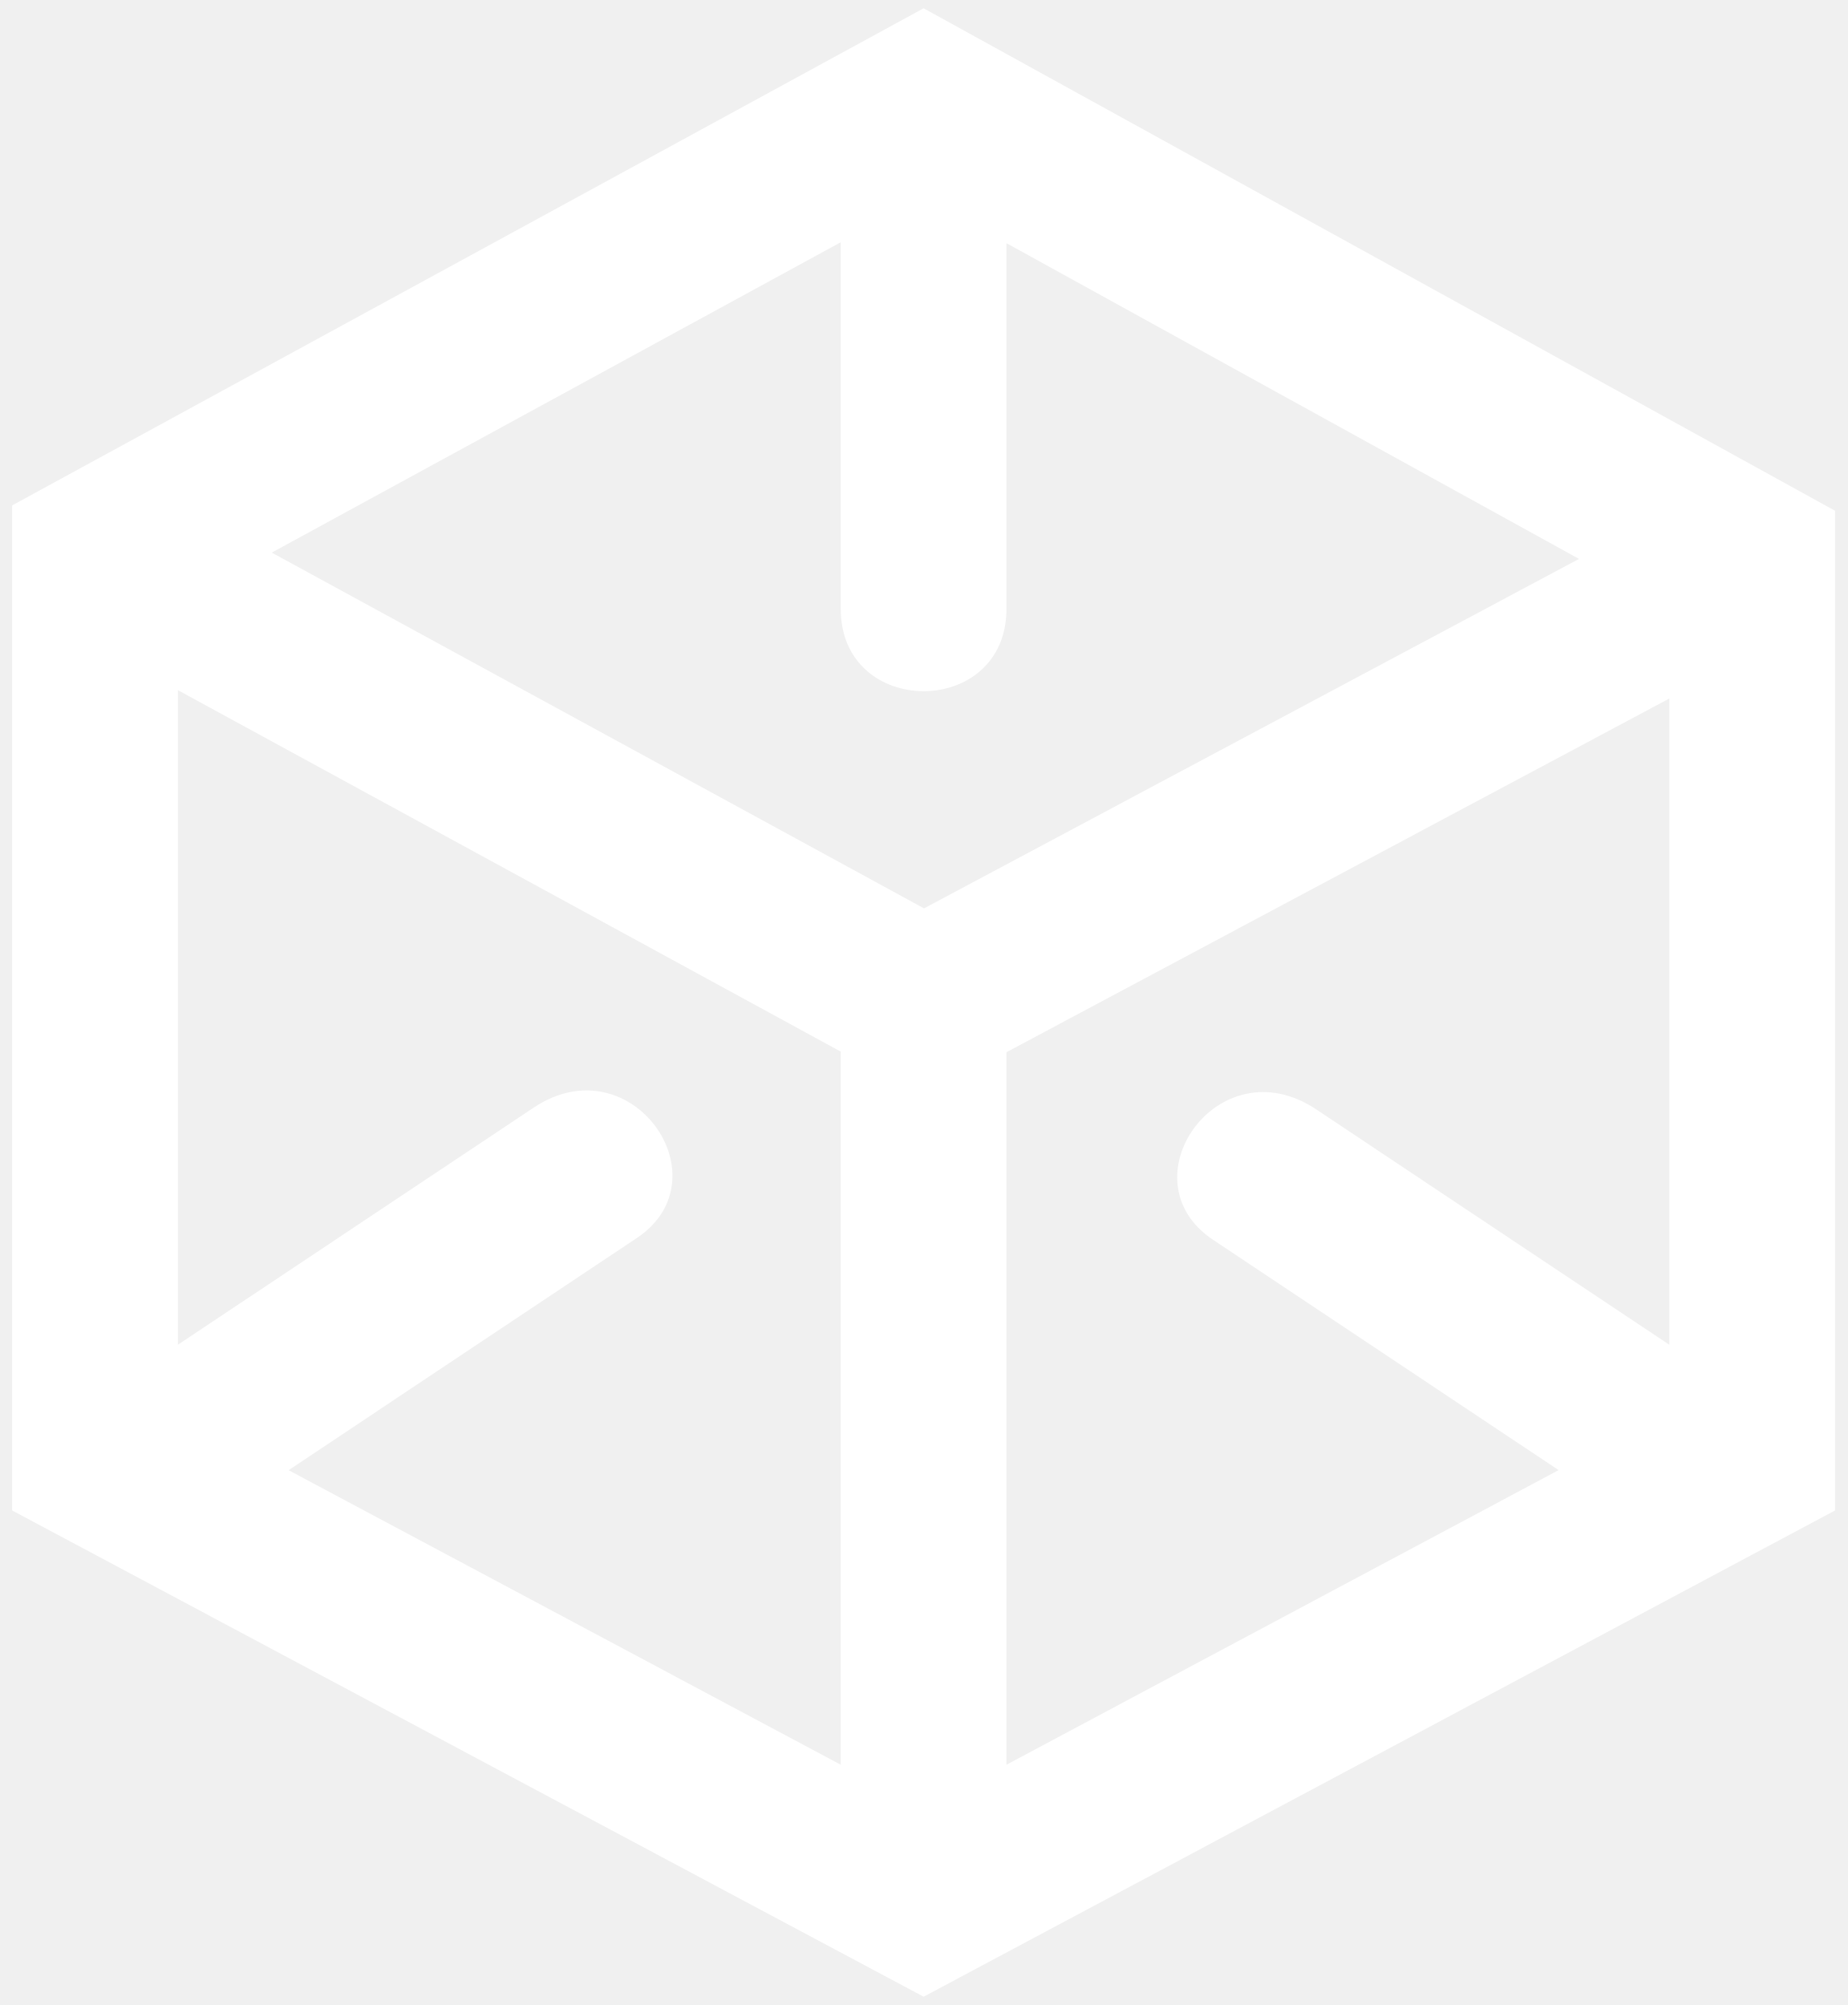
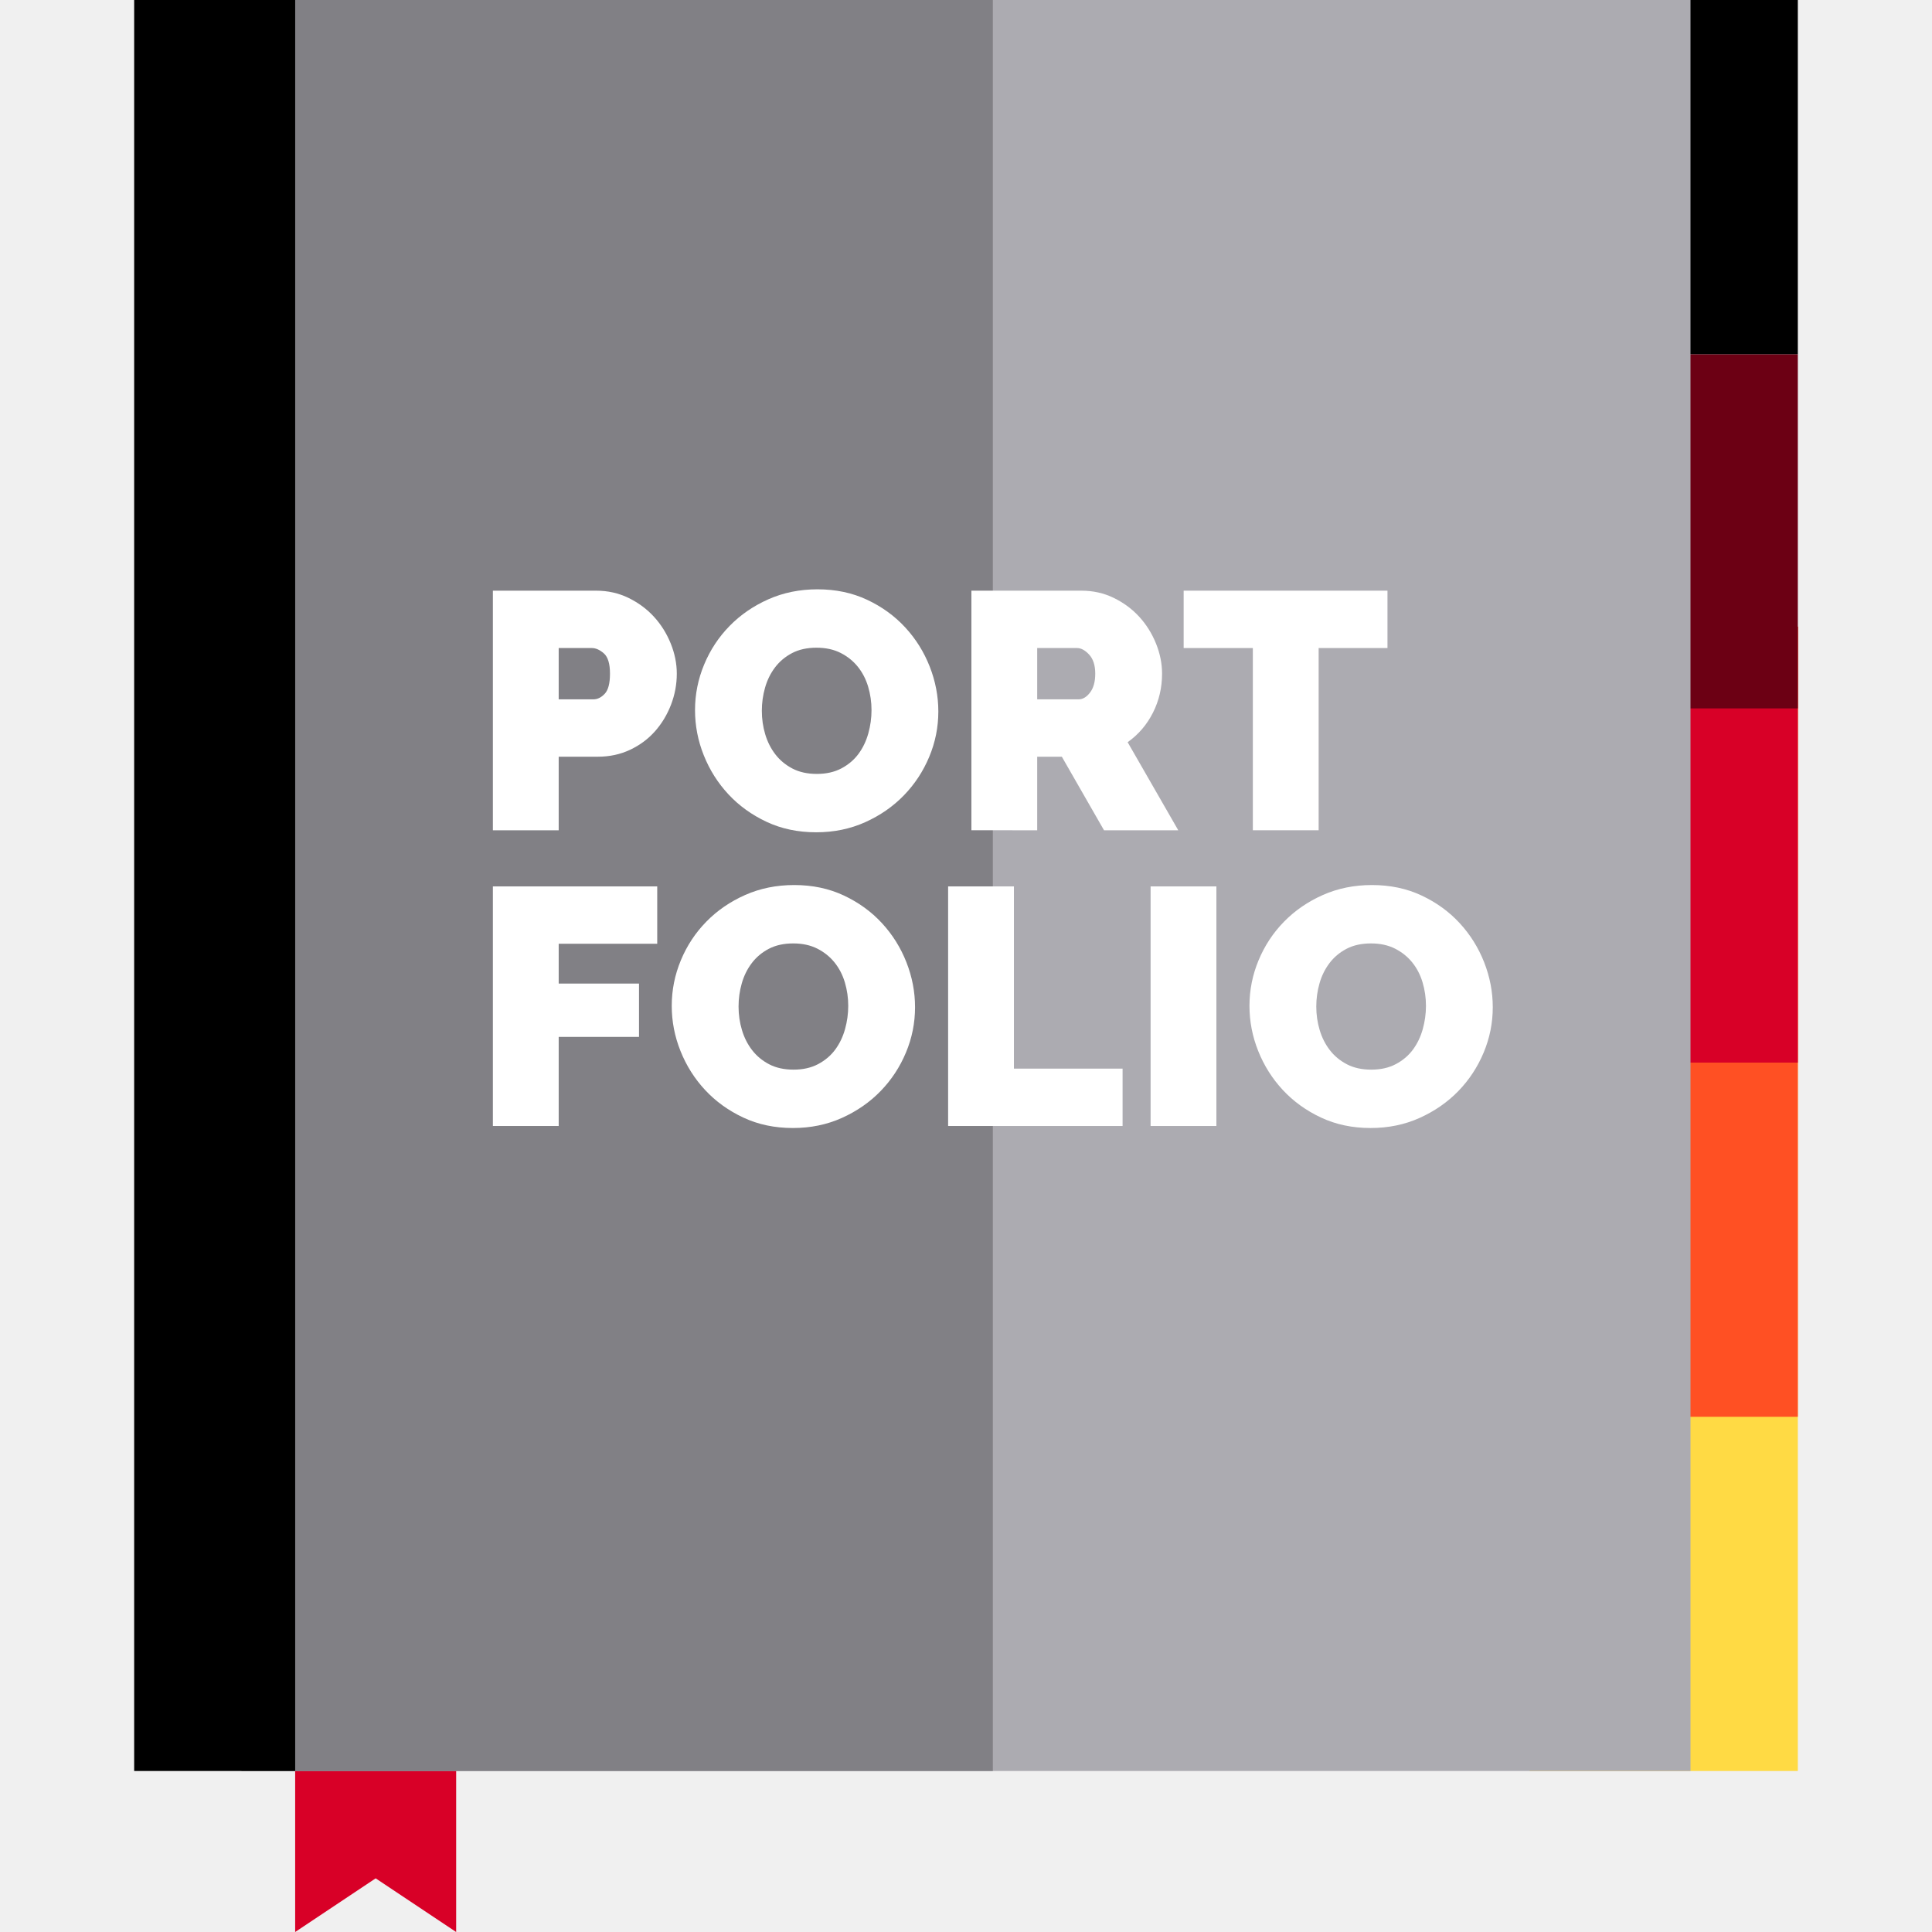
- <svg xmlns="http://www.w3.org/2000/svg" version="1.1" id="Layer_1" x="0px" y="0px" width="152px" height="165px" viewBox="0 0 152 165" enable-background="new 0 0 152 165" xml:space="preserve">
-   <path fill="#FFFFFF" d="M76,0.682L1,41.591v82.711l75,40.016l75-40.016V42.034L76,0.682z M69.182,145.227l-45.436-24.239  l28.643-19.098c7.364-4.902-0.45-16.084-8.475-10.739l-29.277,19.514v-53.87l54.545,29.748V145.227z M22.361,45.477l46.82-25.541  v30.177c0,9.02,13.636,9.027,13.636,0V20.011l47.114,25.984l-53.897,28.76L22.361,45.477z M82.818,86.591l54.545-29.107v53.182  l-29.066-19.377c-8.052-5.352-15.839,5.83-8.489,10.732l28.445,18.961l-45.436,24.245L82.818,86.591L82.818,86.591z" />
+ <svg xmlns="http://www.w3.org/2000/svg" version="1.1" id="Layer_1" x="0px" y="0px" viewBox="0 0 512 512" style="enable-background:new 0 0 512 512;" xml:space="preserve">
+   <polygon style="fill:#D80027;" points="120.887,512 99.554,497.778 78.221,512 78.221,440.889 120.887,440.889 " />
+   <rect x="405.333" y="166.073" style="fill:#FFDA44;" width="71.111" height="303.26" />
+   <rect x="405.333" y="166.073" style="fill:#FF5023;" width="71.111" height="209.394" />
+   <rect x="405.333" y="166.073" style="fill:#D80027;" width="71.111" height="115.527" />
+   <rect x="405.333" y="93.867" style="fill:#6C0014;" width="71.111" height="93.867" />
+   <rect x="405.333" width="71.111" height="93.867" />
+   <rect x="78.222" y="0" style="fill:#ACABB1;" width="369.778" height="469.333" />
+   <rect x="63.999" y="0" style="fill:#818085;" width="199.111" height="469.333" />
+   <rect x="35.556" width="42.667" height="469.333" />
+   <g>
+     <path style="fill:#FFFFFF;" d="M130.62,220.029v-63.495h27.365c3.1,0,5.961,0.641,8.586,1.923c2.623,1.283,4.874,2.951,6.751,5.008   c1.877,2.057,3.354,4.415,4.426,7.066c1.074,2.654,1.61,5.321,1.61,8.004c0,2.803-0.506,5.531-1.519,8.183   c-1.015,2.652-2.431,5.008-4.248,7.066c-1.819,2.057-4.023,3.698-6.618,4.918c-2.593,1.222-5.44,1.833-8.54,1.833h-10.374v19.496   H130.62V220.029z M148.059,185.331h9.212c1.074,0,2.071-0.492,2.995-1.476c0.923-0.983,1.387-2.758,1.387-5.321   c0-2.623-0.536-4.412-1.61-5.366s-2.146-1.432-3.22-1.432h-8.764V185.331z" />
+     <path style="fill:#FFFFFF;" d="M216.293,220.565c-4.828,0-9.212-0.924-13.147-2.772c-3.935-1.847-7.305-4.277-10.105-7.289   c-2.803-3.009-4.979-6.453-6.528-10.33c-1.552-3.874-2.325-7.869-2.325-11.984c0-4.173,0.804-8.198,2.414-12.072   c1.61-3.876,3.86-7.289,6.753-10.24c2.89-2.951,6.318-5.305,10.283-7.066c3.965-1.758,8.303-2.637,13.012-2.637   c4.828,0,9.212,0.924,13.146,2.772c3.937,1.849,7.303,4.292,10.106,7.333c2.802,3.041,4.962,6.498,6.484,10.374   c1.519,3.877,2.281,7.841,2.281,11.894c0,4.174-0.805,8.182-2.415,12.028c-1.61,3.846-3.846,7.245-6.707,10.196   c-2.862,2.951-6.275,5.321-10.24,7.11C225.338,219.671,221.002,220.565,216.293,220.565z M201.894,188.37   c0,2.146,0.297,4.218,0.895,6.215c0.594,1.998,1.489,3.77,2.682,5.321c1.193,1.552,2.697,2.803,4.517,3.758   c1.818,0.954,3.979,1.431,6.484,1.431s4.681-0.492,6.529-1.476c1.847-0.983,3.352-2.264,4.517-3.844   c1.162-1.579,2.025-3.383,2.593-5.412c0.565-2.027,0.85-4.083,0.85-6.171c0-2.146-0.3-4.217-0.895-6.215   c-0.597-1.997-1.508-3.756-2.728-5.276c-1.223-1.52-2.743-2.742-4.561-3.666c-1.819-0.923-3.949-1.387-6.394-1.387   c-2.505,0-4.665,0.478-6.484,1.431c-1.819,0.954-3.325,2.223-4.517,3.802c-1.193,1.58-2.072,3.369-2.637,5.365   C202.176,184.243,201.894,186.284,201.894,188.37z" />
+     <path style="fill:#FFFFFF;" d="M257.431,220.029v-63.495h29.154c3.099,0,5.961,0.641,8.585,1.923   c2.624,1.283,4.875,2.951,6.753,5.008c1.877,2.057,3.352,4.415,4.426,7.066c1.074,2.654,1.61,5.321,1.61,8.004   c0,3.698-0.804,7.141-2.414,10.33c-1.61,3.19-3.846,5.798-6.709,7.825l13.416,23.342h-19.675l-11.18-19.497h-6.528v19.496   L257.431,220.029L257.431,220.029z M274.87,185.331h10.999c1.072,0,2.071-0.596,2.995-1.789c0.923-1.192,1.387-2.863,1.387-5.008   c0-2.206-0.536-3.89-1.61-5.053c-1.074-1.162-2.146-1.745-3.22-1.745h-10.553v13.595H274.87z" />
+     <path style="fill:#FFFFFF;" d="M367.697,171.736h-18.243v48.293h-17.439v-48.293h-18.334v-15.202h54.016L367.697,171.736   L367.697,171.736z" />
+     <path style="fill:#FFFFFF;" d="M130.62,298.398v-63.495h43.553v15.202h-26.113v10.553h21.285v14.131h-21.285v23.61H130.62V298.398z   " />
+     <path style="fill:#FFFFFF;" d="M210.123,298.935c-4.83,0-9.213-0.923-13.147-2.772c-3.935-1.847-7.305-4.277-10.105-7.289   c-2.803-3.009-4.979-6.453-6.528-10.33c-1.552-3.874-2.325-7.869-2.325-11.984c0-4.173,0.804-8.198,2.413-12.072   c1.61-3.876,3.86-7.289,6.753-10.24c2.89-2.951,6.318-5.305,10.283-7.066c3.965-1.758,8.303-2.638,13.012-2.638   c4.83,0,9.212,0.924,13.146,2.772c3.937,1.849,7.303,4.292,10.106,7.333c2.802,3.041,4.962,6.498,6.484,10.374   c1.519,3.876,2.281,7.841,2.281,11.894c0,4.174-0.805,8.182-2.415,12.028c-1.61,3.846-3.846,7.245-6.707,10.196   c-2.861,2.951-6.275,5.321-10.24,7.11C219.17,298.041,214.832,298.935,210.123,298.935z M195.725,266.741   c0,2.146,0.297,4.218,0.895,6.215c0.594,1.998,1.489,3.77,2.682,5.321c1.193,1.552,2.697,2.803,4.517,3.758   c1.818,0.954,3.979,1.431,6.484,1.431c2.505,0,4.681-0.492,6.529-1.476c1.847-0.983,3.352-2.264,4.517-3.844   c1.162-1.579,2.025-3.383,2.593-5.412c0.565-2.027,0.85-4.083,0.85-6.171c0-2.146-0.3-4.217-0.895-6.215   c-0.597-1.997-1.506-3.756-2.728-5.276c-1.223-1.52-2.743-2.742-4.561-3.667c-1.819-0.923-3.95-1.387-6.394-1.387   c-2.505,0-4.665,0.478-6.484,1.431c-1.819,0.954-3.325,2.223-4.517,3.802c-1.193,1.58-2.072,3.369-2.638,5.365   C196.006,262.612,195.725,264.654,195.725,266.741z" />
+     <path style="fill:#FFFFFF;" d="M251.261,298.398v-63.495H268.7v48.293h28.796v15.202H251.261z" />
+     <path style="fill:#FFFFFF;" d="M304.919,298.398v-63.495h17.439v63.495H304.919z" />
+     <path style="fill:#FFFFFF;" d="M363.226,298.935c-4.828,0-9.212-0.923-13.147-2.772c-3.935-1.847-7.305-4.277-10.105-7.289   c-2.803-3.009-4.979-6.453-6.528-10.33c-1.552-3.874-2.325-7.869-2.325-11.984c0-4.173,0.804-8.198,2.414-12.072   c1.61-3.876,3.86-7.289,6.753-10.24c2.89-2.951,6.318-5.305,10.283-7.066c3.965-1.758,8.303-2.638,13.012-2.638   c4.83,0,9.212,0.924,13.146,2.772c3.937,1.849,7.303,4.292,10.106,7.333c2.802,3.041,4.962,6.498,6.484,10.374   c1.519,3.876,2.28,7.841,2.28,11.894c0,4.174-0.805,8.182-2.415,12.028c-1.61,3.846-3.846,7.245-6.707,10.196   c-2.862,2.951-6.275,5.321-10.24,7.11C372.272,298.041,367.935,298.935,363.226,298.935z M348.828,266.741   c0,2.146,0.297,4.218,0.895,6.215c0.595,1.998,1.489,3.77,2.682,5.321c1.193,1.552,2.697,2.803,4.517,3.758   c1.818,0.954,3.979,1.431,6.484,1.431c2.505,0,4.681-0.492,6.529-1.476c1.847-0.983,3.352-2.264,4.517-3.844   c1.162-1.579,2.025-3.383,2.593-5.412c0.565-2.027,0.85-4.083,0.85-6.171c0-2.146-0.3-4.217-0.895-6.215   c-0.597-1.997-1.506-3.756-2.728-5.276c-1.223-1.52-2.743-2.742-4.561-3.667c-1.819-0.923-3.95-1.387-6.394-1.387   c-2.505,0-4.665,0.478-6.484,1.431c-1.819,0.954-3.325,2.223-4.517,3.802c-1.193,1.58-2.072,3.369-2.637,5.365   C349.11,262.612,348.828,264.654,348.828,266.741z" />
+   </g>
+   <g>
+ </g>
+   <g>
+ </g>
+   <g>
+ </g>
+   <g>
+ </g>
+   <g>
+ </g>
+   <g>
+ </g>
+   <g>
+ </g>
+   <g>
+ </g>
+   <g>
+ </g>
+   <g>
+ </g>
+   <g>
+ </g>
+   <g>
+ </g>
+   <g>
+ </g>
+   <g>
+ </g>
+   <g>
+ </g>
</svg>
